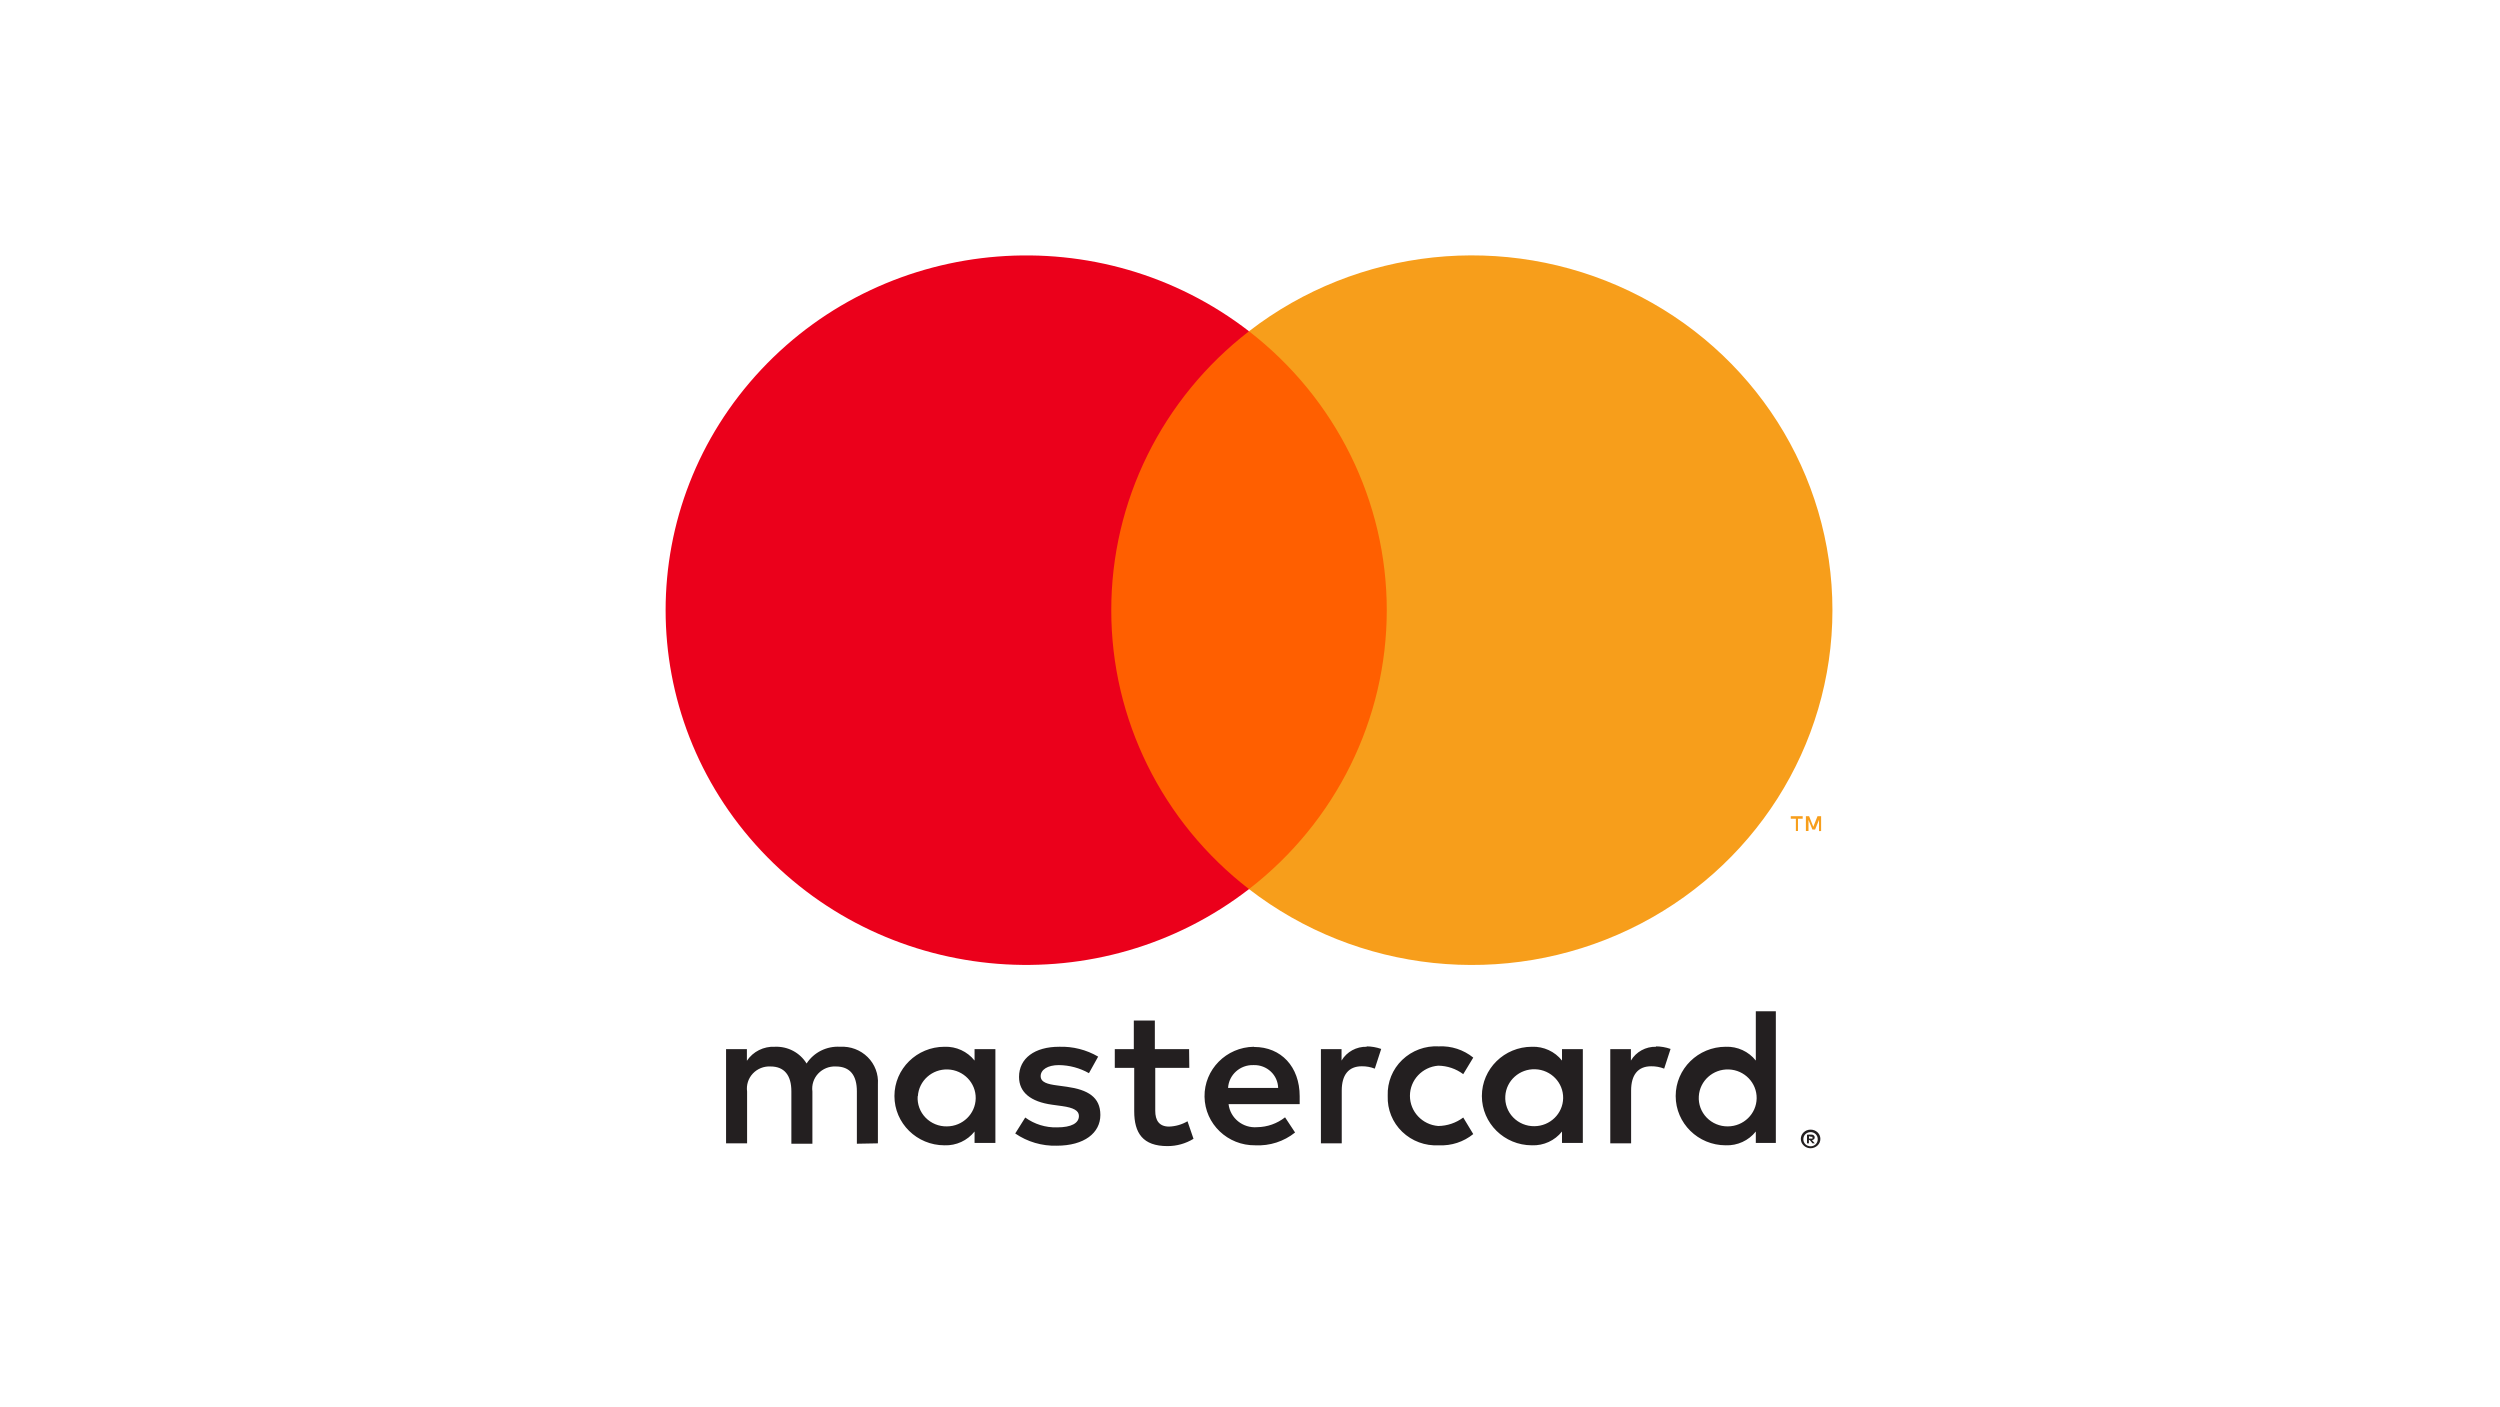
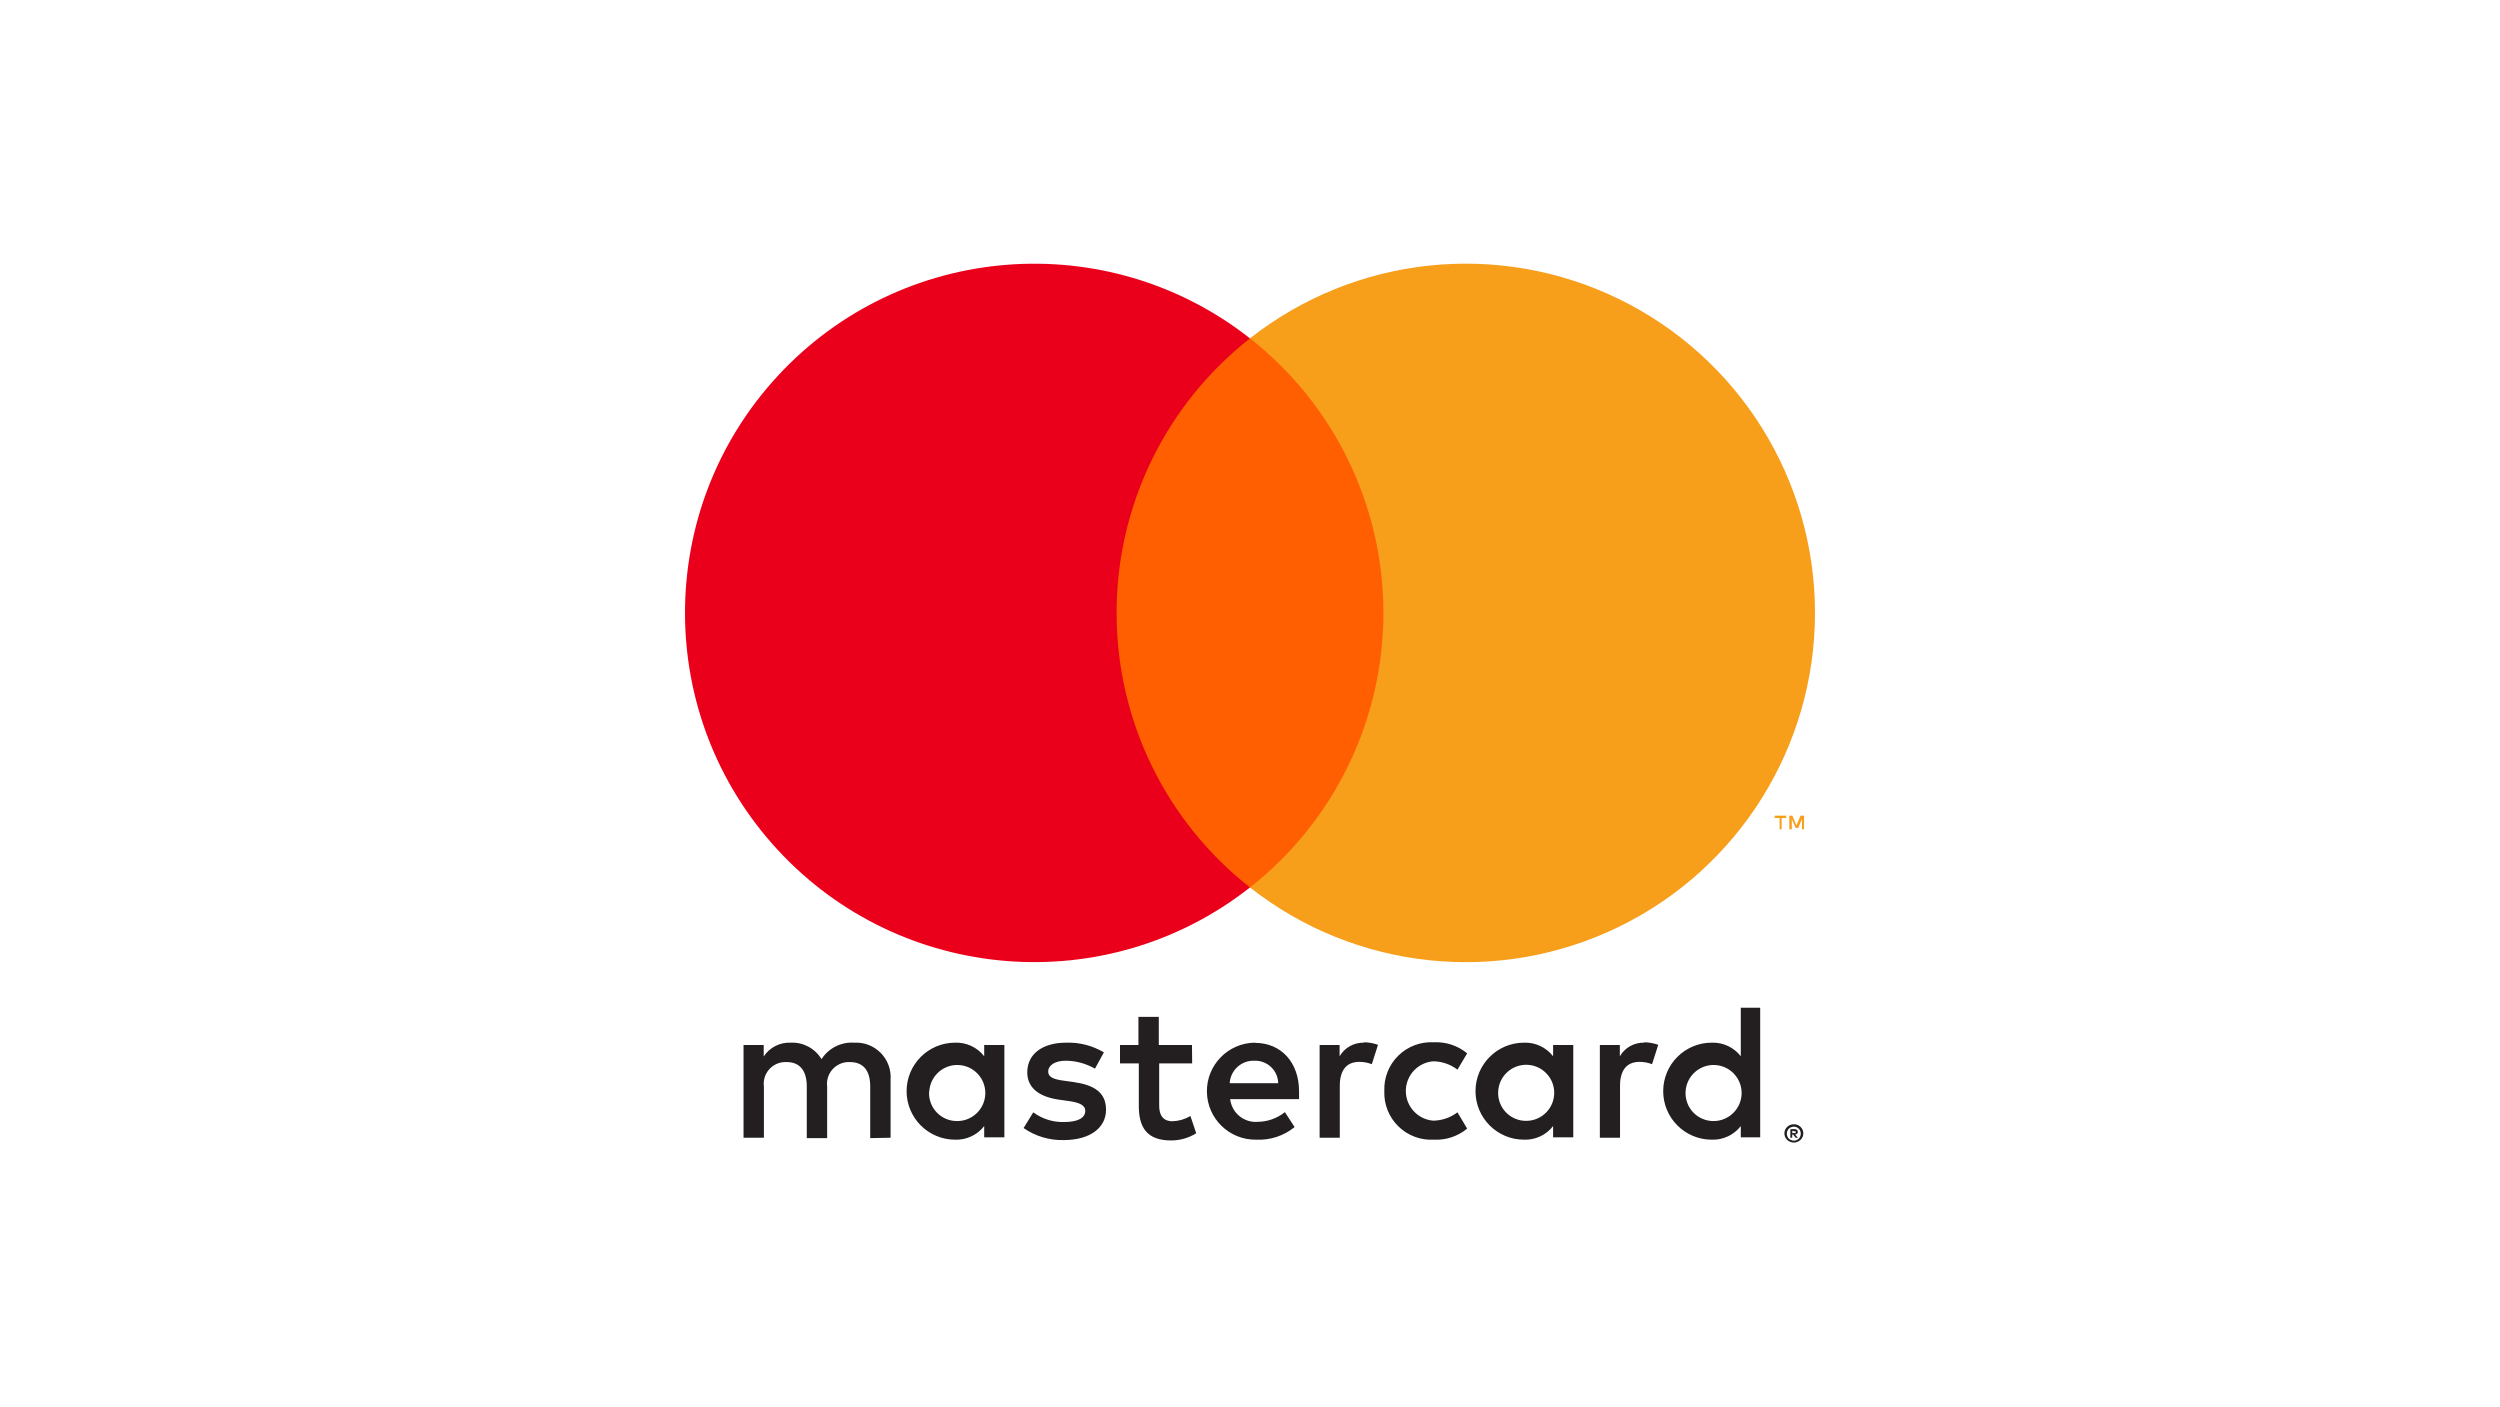
- <svg xmlns="http://www.w3.org/2000/svg" width="640" height="360">
-   <g fill="none">
-     <path fill="#231F20" d="M224.744 292.694v-15.136a8.898 8.898 0 00-2.618-6.937 9.211 9.211 0 00-7.023-2.649c-3.452-.222-6.753 1.42-8.616 4.289-1.698-2.783-4.807-4.428-8.102-4.289-2.87-.143-5.602 1.22-7.18 3.582v-2.976h-5.333v24.116h5.384v-13.269a5.591 5.591 0 011.467-4.594 5.792 5.792 0 014.533-1.814c3.539 0 5.334 2.27 5.334 6.357v13.421h5.384v-13.37a5.617 5.617 0 011.477-4.584 5.817 5.817 0 014.523-1.824c3.641 0 5.385 2.27 5.385 6.357v13.421l5.385-.1zm79.666-24.116h-8.769v-7.316h-5.385v7.316h-4.871v4.793h4.974v11.1c0 5.6 2.205 8.93 8.513 8.93 2.356.007 4.667-.64 6.666-1.867l-1.538-4.49a9.966 9.966 0 01-4.718 1.362c-2.564 0-3.538-1.615-3.538-4.037v-10.998h8.718l-.052-4.793zm45.487-.606c-2.648-.077-5.128 1.279-6.461 3.532v-2.926h-5.282v24.116h5.333v-13.521c0-3.986 1.744-6.206 5.128-6.206a8.819 8.819 0 013.334.605l1.64-5.045a11.579 11.579 0 00-3.794-.656l.102.101zm-68.769 2.523a18.569 18.569 0 00-10-2.523c-6.205 0-10.256 2.926-10.256 7.72 0 3.935 2.974 6.357 8.461 7.113l2.564.353c2.924.404 4.308 1.16 4.308 2.523 0 1.867-1.949 2.926-5.59 2.926-2.928.084-5.8-.805-8.153-2.522l-2.565 4.086a17.9 17.9 0 0010.616 3.129c7.077 0 11.18-3.28 11.18-7.871 0-4.591-3.231-6.458-8.565-7.215l-2.564-.353c-2.308-.303-4.154-.757-4.154-2.371 0-1.615 1.744-2.826 4.667-2.826 2.702.031 5.35.743 7.692 2.069l2.36-4.238zm142.846-2.523c-2.649-.077-5.128 1.279-6.461 3.532v-2.926h-5.282v24.116h5.333v-13.521c0-3.986 1.744-6.206 5.128-6.206a8.819 8.819 0 013.334.605l1.64-5.045a11.579 11.579 0 00-3.794-.656l.102.101zm-68.718 12.613a12.081 12.081 0 003.707 9.15 12.5 12.5 0 009.37 3.464c3.203.16 6.35-.866 8.82-2.876l-2.563-4.238a10.883 10.883 0 01-6.41 2.17c-4.088-.326-7.237-3.685-7.237-7.72s3.149-7.394 7.236-7.72c2.319.026 4.567.787 6.41 2.17l2.565-4.238a12.958 12.958 0 00-8.82-2.876 12.5 12.5 0 00-9.371 3.465 12.081 12.081 0 00-3.707 9.148v.101zm49.95 0v-12.007h-5.334v2.926c-1.838-2.326-4.7-3.64-7.693-3.532-7.08 0-12.82 5.647-12.82 12.613 0 6.966 5.74 12.614 12.82 12.614 2.993.108 5.855-1.206 7.693-3.532v2.926h5.333v-12.008zm-19.847 0c.237-3.958 3.647-7.005 7.675-6.856 4.028.149 7.197 3.438 7.132 7.403-.065 3.965-3.34 7.152-7.371 7.173a7.418 7.418 0 01-5.435-2.26 7.171 7.171 0 01-2.001-5.46zM321 267.972c-7.08.098-12.74 5.824-12.641 12.79.1 6.966 5.92 12.534 13 12.437 3.689.186 7.317-.983 10.18-3.28l-2.565-3.885a11.785 11.785 0 01-7.128 2.523c-3.666.31-6.916-2.307-7.333-5.903h18.205v-2.018c0-7.568-4.77-12.613-11.641-12.613l-.077-.05zm0 4.692a6.132 6.132 0 014.335 1.662 5.934 5.934 0 011.87 4.19h-12.82c.193-3.367 3.085-5.967 6.512-5.852H321zm133.615 7.972V258.89h-5.128v12.613c-1.837-2.326-4.7-3.64-7.692-3.532-7.08 0-12.82 5.647-12.82 12.613 0 6.966 5.74 12.614 12.82 12.614 2.992.108 5.855-1.206 7.692-3.532v2.926h5.128v-11.957zm8.898 8.552c.333-.004.664.056.974.176.295.118.564.29.795.505.225.217.408.474.539.757a2.311 2.311 0 010 1.866c-.131.283-.314.54-.539.757-.23.215-.5.386-.795.505a2.444 2.444 0 01-.974.201 2.567 2.567 0 01-2.308-1.463 2.336 2.336 0 010-1.866c.13-.283.313-.54.539-.757.23-.216.5-.387.794-.505.334-.13.693-.19 1.052-.176h-.077zm0 4.263a1.846 1.846 0 001.333-.555 1.845 1.845 0 000-2.523 1.872 1.872 0 00-1.333-.555 1.95 1.95 0 00-.744.152c-.23.093-.44.23-.615.403a1.845 1.845 0 000 2.523 1.9 1.9 0 00.615.404c.259.11.54.161.82.15h-.076zm.154-3.002c.239-.012.475.06.666.202.16.13.245.327.231.53a.6.6 0 01-.18.454.905.905 0 01-.538.227l.744.832H464l-.692-.832h-.231v.832h-.487v-2.22l1.077-.025zm-.564.429v.605h.564c.1.03.207.03.307 0a.249.249 0 000-.227.249.249 0 000-.227.547.547 0 00-.307 0l-.564-.151zm-28.206-10.242c.238-3.959 3.648-7.005 7.676-6.857 4.028.15 7.196 3.438 7.131 7.404-.065 3.965-3.34 7.152-7.37 7.172a7.418 7.418 0 01-5.435-2.26 7.171 7.171 0 01-2.002-5.46zm-180.076 0v-12.058h-5.334v2.926c-1.837-2.326-4.7-3.64-7.692-3.532-7.08 0-12.82 5.647-12.82 12.613 0 6.966 5.74 12.614 12.82 12.614 2.992.108 5.855-1.206 7.692-3.532v2.926h5.334v-11.957zm-19.847 0c.238-3.959 3.648-7.005 7.676-6.857 4.028.15 7.196 3.438 7.131 7.404-.065 3.965-3.34 7.152-7.37 7.172a7.42 7.42 0 01-5.47-2.24 7.172 7.172 0 01-2.018-5.48h.051z" />
-     <path fill="#FF5F00" d="M279.359 84.803h80.769V227.61h-80.769z" />
-     <path fill="#EB001B" d="M284.487 156.219c-.03-27.872 12.972-54.208 35.257-71.416-37.847-29.263-92.196-25-124.853 9.791-32.657 34.792-32.657 88.432 0 123.224s87.006 39.054 124.853 9.792c-22.278-17.203-35.28-43.528-35.257-71.391z" />
-     <path fill="#F79E1B" d="M469.103 156.219c0 34.77-20.181 66.488-51.97 81.683-31.79 15.194-69.606 11.198-97.39-10.292 22.269-17.218 35.27-43.54 35.27-71.404 0-27.864-13.001-54.186-35.27-71.403 27.784-21.49 65.6-25.487 97.39-10.292 31.789 15.194 51.97 46.912 51.97 81.683v.025zm-8.82 56.52v-3.146h1.204v-.65h-3.051v.65h1.308v3.146h.538zm5.922 0v-3.797h-.923l-1.077 2.712-1.077-2.712h-.82v3.797h.666v-2.848l1 2.468h.693l1-2.468v2.875l.538-.027z" />
+ <svg xmlns="http://www.w3.org/2000/svg" height="360" width="640" version="1.1" id="svg30">
+   <defs id="defs12">
+     <style id="style10">.cls-5{fill:#f79e1b}</style>
+   </defs>
+   <g id="Layer_2" data-name="Layer 2">
+     <g id="Layer_1-2" data-name="Layer 1">
+       <path id="rect16" fill="none" d="M0 0h146.8v120.41H0z" />
+       <g id="g42">
+         <g id="g50" transform="matrix(2.4832 0 0 2.4832 137.727 29.878)">
+           <path d="M36.35 105.26v-6a3.56 3.56 0 00-3.76-3.8 3.7 3.7 0 00-3.36 1.7 3.51 3.51 0 00-3.16-1.7 3.16 3.16 0 00-2.8 1.42V95.7h-2.08v9.56h2.1V100a2.24 2.24 0 012.34-2.54c1.38 0 2.08.9 2.08 2.52v5.32h2.1V100a2.25 2.25 0 012.34-2.54c1.42 0 2.1.9 2.1 2.52v5.32zm31.07-9.56H64v-2.9h-2.1v2.9H60v1.9h1.94v4.4c0 2.22.86 3.54 3.32 3.54a4.88 4.88 0 002.6-.74l-.6-1.78a3.84 3.84 0 01-1.84.54c-1 0-1.38-.64-1.38-1.6V97.6h3.4zm17.74-.24a2.82 2.82 0 00-2.52 1.4V95.7h-2.06v9.56h2.08V99.9c0-1.58.68-2.46 2-2.46a3.39 3.39 0 011.3.24l.64-2a4.45 4.45 0 00-1.48-.26zm-26.82 1a7.15 7.15 0 00-3.9-1c-2.42 0-4 1.16-4 3.06 0 1.56 1.16 2.52 3.3 2.82l1 .14c1.14.16 1.68.46 1.68 1 0 .74-.76 1.16-2.18 1.16a5.09 5.09 0 01-3.18-1l-1 1.62a6.9 6.9 0 004.14 1.24c2.76 0 4.36-1.3 4.36-3.12s-1.26-2.56-3.34-2.86l-1-.14c-.9-.12-1.62-.3-1.62-.94 0-.64.68-1.12 1.82-1.12a6.16 6.16 0 013 .82zm55.71-1a2.82 2.82 0 00-2.52 1.4V95.7h-2.06v9.56h2.08V99.9c0-1.58.68-2.46 2-2.46a3.39 3.39 0 011.3.24l.64-2a4.45 4.45 0 00-1.48-.26zm-26.8 5a4.83 4.83 0 005.1 5 5 5 0 003.44-1.14l-1-1.68a4.2 4.2 0 01-2.5.86 3.07 3.07 0 010-6.12 4.2 4.2 0 012.5.86l1-1.68a5 5 0 00-3.44-1.14 4.83 4.83 0 00-5.1 5zm19.48 0V95.7h-2.08v1.16a3.63 3.63 0 00-3-1.4 5 5 0 000 10 3.63 3.63 0 003-1.4v1.16h2.08zm-7.74 0a2.89 2.89 0 112.9 3.06 2.87 2.87 0 01-2.9-3.06zm-25.1-5a5 5 0 00.14 10 5.81 5.81 0 003.97-1.3l-1-1.54a4.55 4.55 0 01-2.78 1 2.65 2.65 0 01-2.86-2.34h7.1v-.8c0-3-1.86-5-4.54-5zm0 1.86a2.37 2.37 0 012.42 2.32h-5a2.46 2.46 0 012.54-2.32zm52.11 3.16v-8.62h-2v5a3.63 3.63 0 00-3-1.4 5 5 0 000 10 3.63 3.63 0 003-1.4v1.16h2zm3.47 3.39a1 1 0 01.38.07 1 1 0 01.31.2 1 1 0 01.21.3.93.93 0 010 .74 1 1 0 01-.21.3 1 1 0 01-.31.2.94.94 0 01-.38.08 1 1 0 01-.9-.58.94.94 0 010-.74 1 1 0 01.21-.3 1 1 0 01.31-.2 1 1 0 01.41-.07zm0 1.69a.71.71 0 00.29-.06.75.75 0 00.23-.16.74.74 0 000-1 .74.74 0 00-.23-.16.72.72 0 00-.29-.06.75.75 0 00-.29.06.73.73 0 00-.24.16.74.74 0 000 1 .74.74 0 00.24.16.74.74 0 00.32.06zm.06-1.19a.4.4 0 01.26.08.25.25 0 01.09.21.24.24 0 01-.07.18.35.35 0 01-.21.09l.29.33h-.23l-.27-.33h-.09v.33h-.19v-.88zm-.22.17v.24h.22a.21.21 0 00.12 0 .1.1 0 000-.09.1.1 0 000-.09.21.21 0 00-.12 0zm-11-4.06a2.89 2.89 0 112.9 3.06 2.87 2.87 0 01-2.9-3.06zm-70.23 0V95.7H46v1.16a3.63 3.63 0 00-3-1.4 5 5 0 000 10 3.63 3.63 0 003-1.4v1.16h2.08zm-7.74 0a2.89 2.89 0 112.9 3.06 2.87 2.87 0 01-2.92-3.06z" id="path18" fill="#231f20" />
+           <g id="_Group_" data-name="&lt;Group&gt;">
+             <path id="rect20" fill="#ff5f00" d="M57.65 22.85h31.5v56.61h-31.5z" />
+             <path id="_Path_" data-name="&lt;Path&gt;" d="M59.65 51.16A35.94 35.94 0 0173.4 22.85a36 36 0 100 56.61 35.94 35.94 0 01-13.75-28.3z" fill="#eb001b" />
+             <path class="cls-5" d="M131.65 51.16a36 36 0 01-58.25 28.3 36 36 0 000-56.61 36 36 0 0158.25 28.3z" id="path23" />
+             <path class="cls-5" d="M128.21 73.46V72.3h.47v-.24h-1.19v.24h.51v1.16zm2.31 0v-1.4h-.36l-.42 1-.42-1H129v1.4h.26v-1.05l.39.91h.27l.39-.91v1.06z" id="path25" />
+           </g>
+         </g>
+       </g>
+     </g>
  </g>
</svg>
